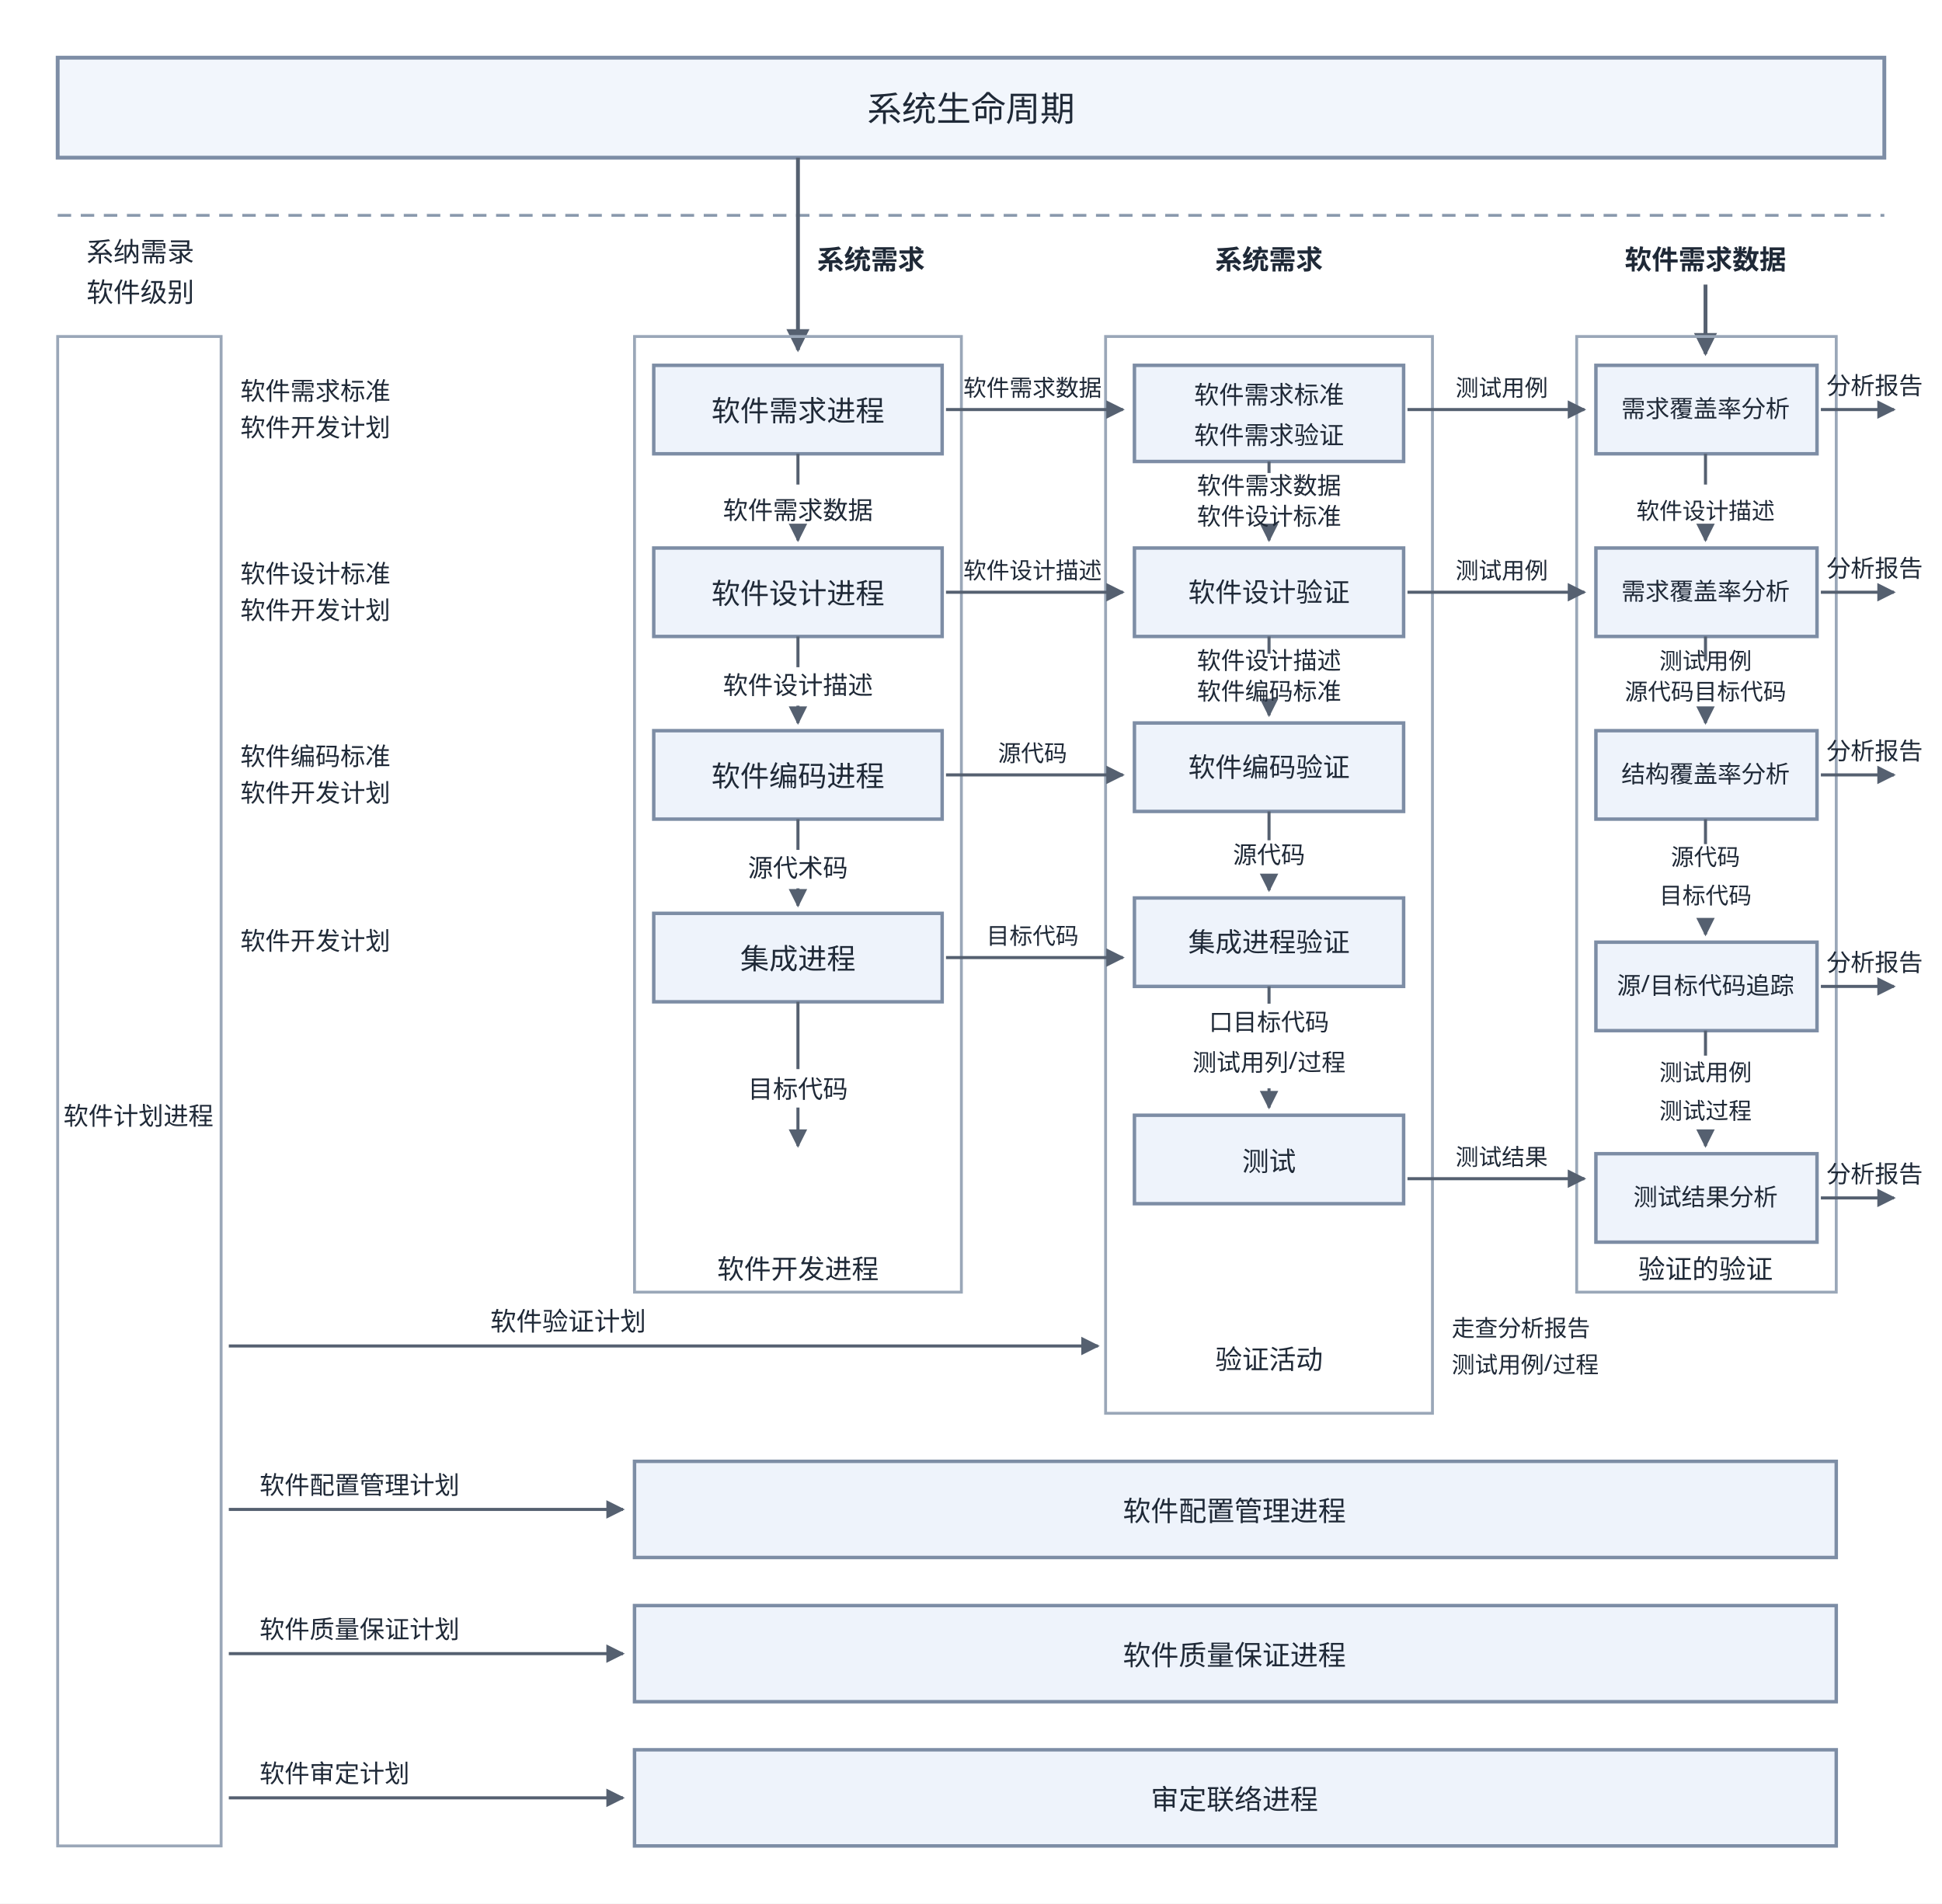
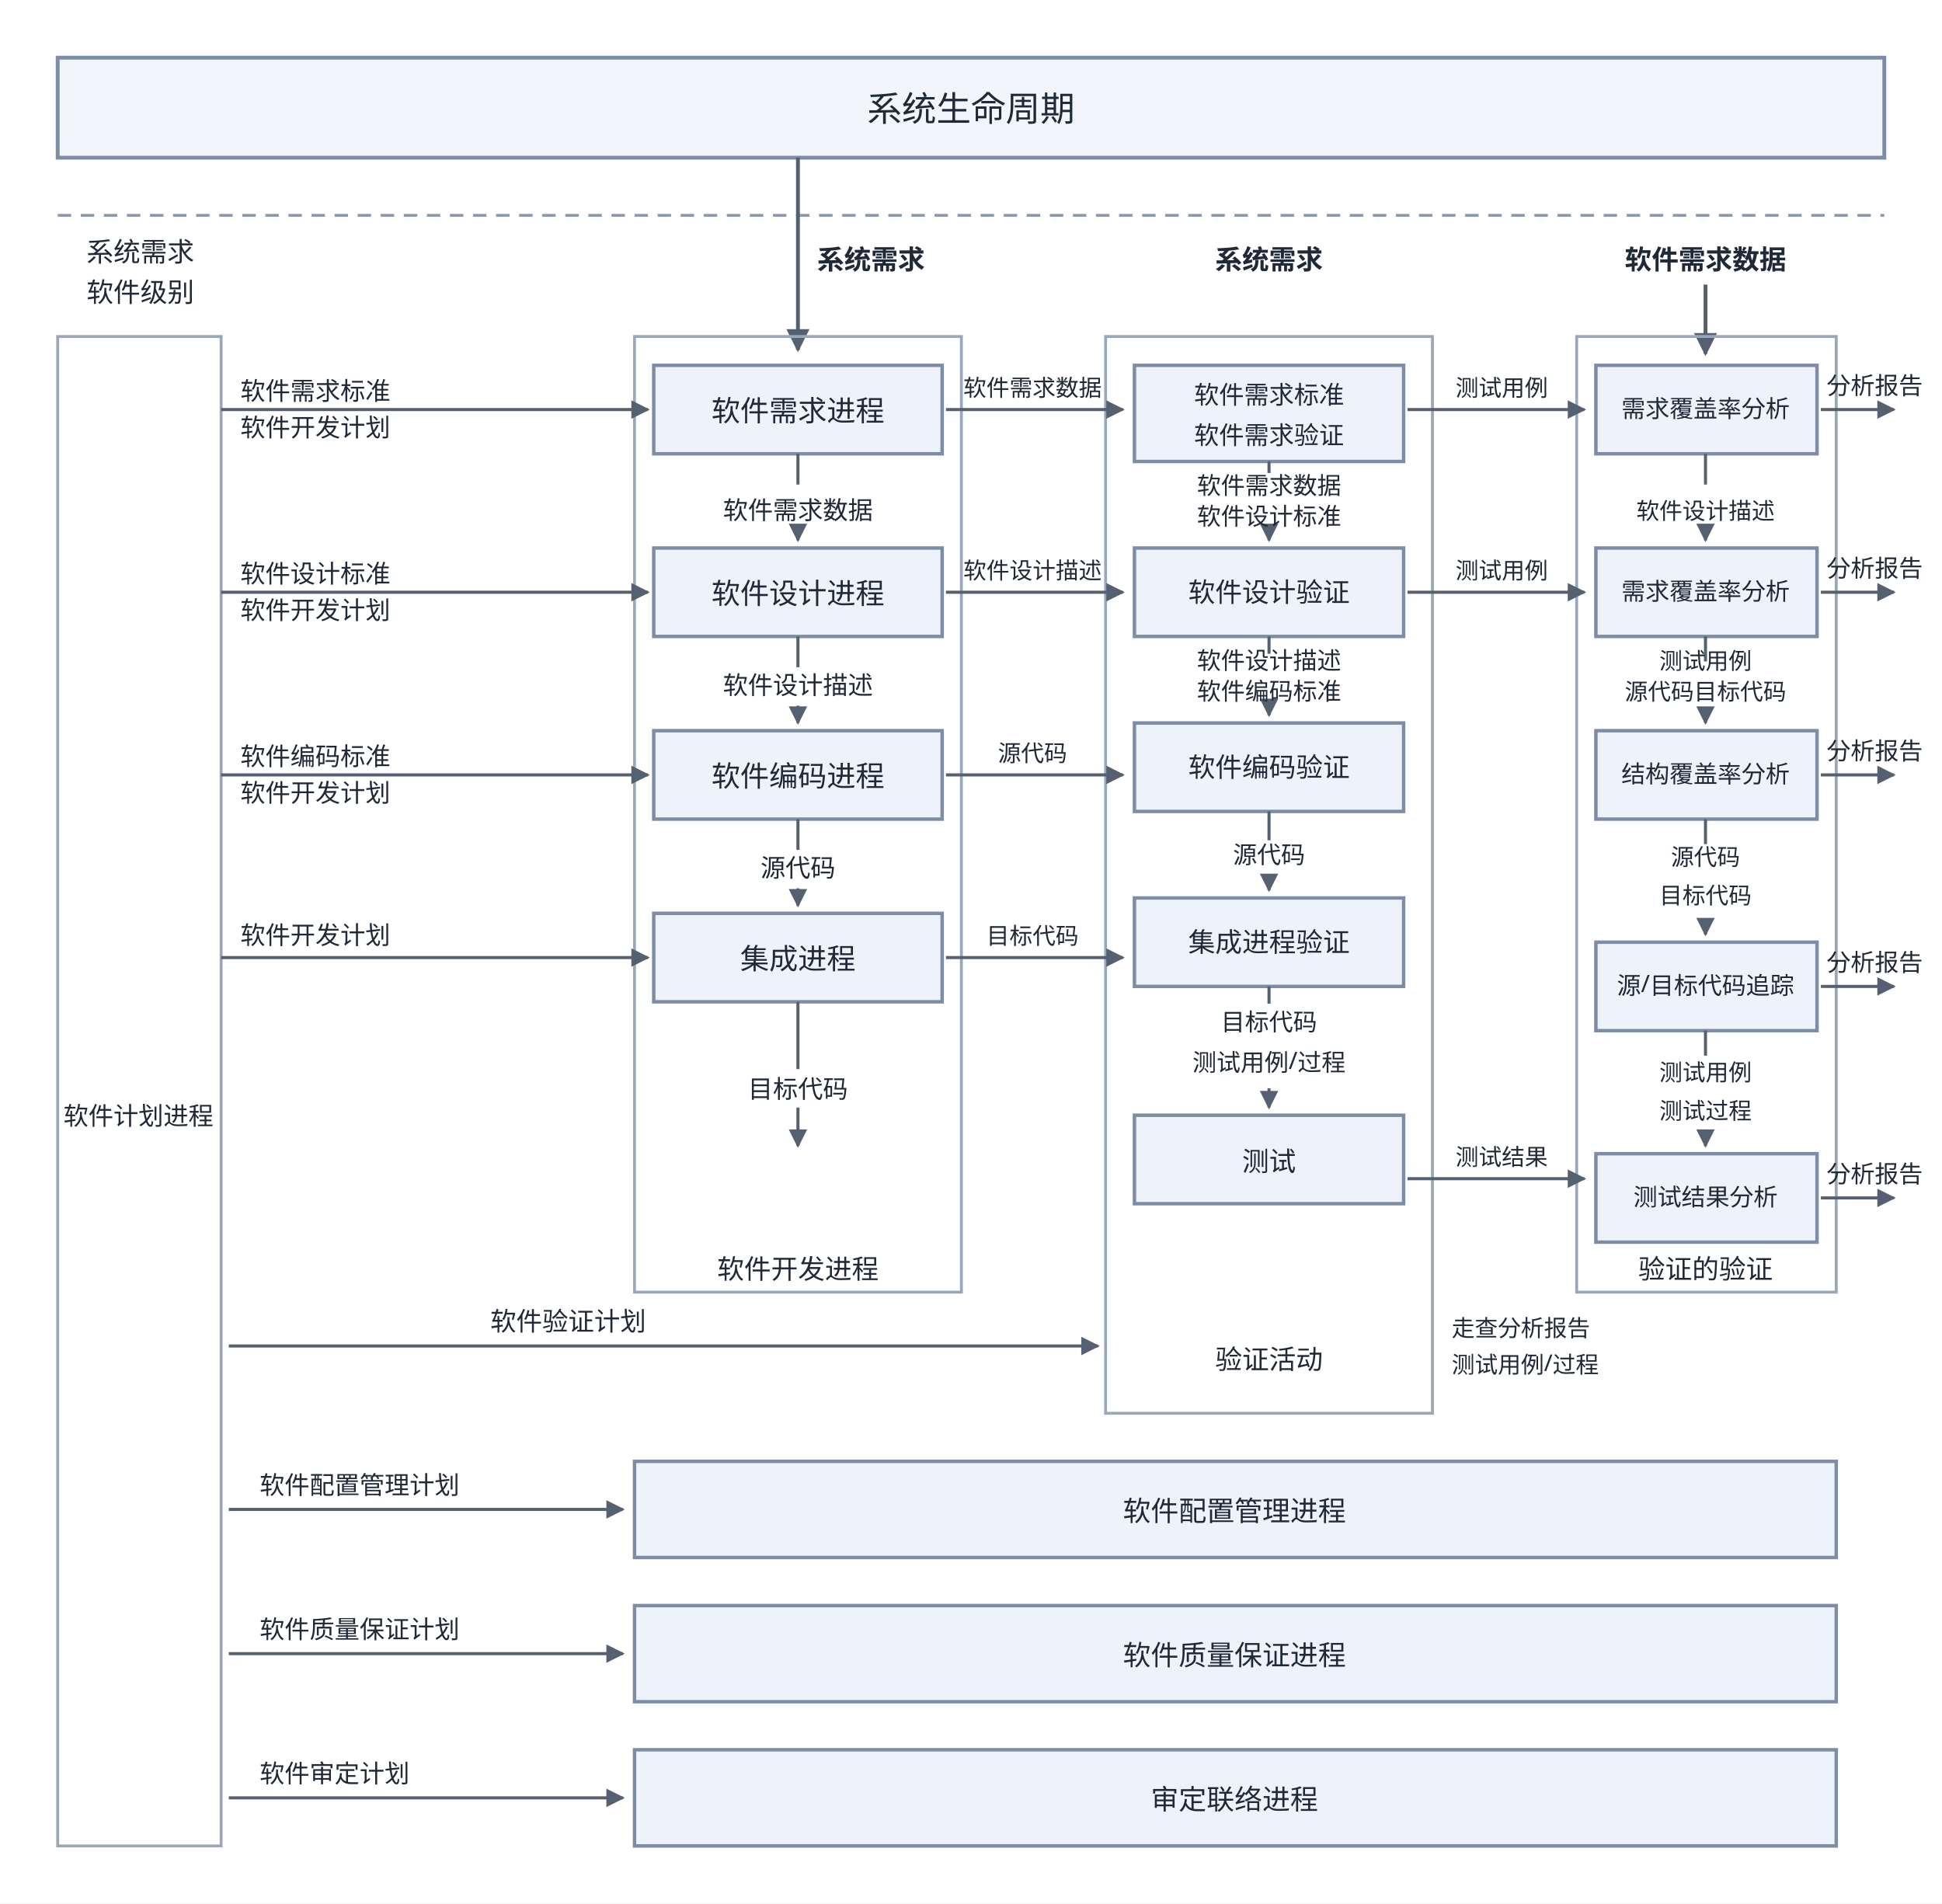
<svg xmlns="http://www.w3.org/2000/svg" width="1010" height="990" viewBox="0 0 1010 990" font-family="sans-serif">
  <rect width="1010" height="990" fill="#ffffff" />
  <defs>
    <marker id="c16" viewBox="0 0 10 10" refX="9" refY="5" markerWidth="6" markerHeight="6" orient="auto">
      <path d="M 0 0 L 10 5 L 0 10 Z" fill="#556070" />
    </marker>
  </defs>
  <rect x="30" y="30" width="950" height="52" fill="#f2f6fc" stroke="#7d8da5" stroke-width="2" />
  <text x="505" y="63" text-anchor="middle" font-size="18" fill="#1f2937">系统生命周期</text>
  <line x1="30" y1="112" x2="980" y2="112" stroke="#8a99ad" stroke-width="1.5" stroke-dasharray="7 5" />
-   <text x="45" y="136" font-size="14" fill="#1f2937">系纳需录</text>
+   <text x="45" y="136" font-size="14" fill="#1f2937">系统需求</text>
  <text x="45" y="157" font-size="14" fill="#1f2937">软件级别</text>
  <text x="425" y="140" font-size="14" font-weight="bold" fill="#1f2937">系统需求</text>
  <text x="660" y="140" text-anchor="middle" font-size="14" font-weight="bold" fill="#1f2937">系统需求</text>
  <text x="887" y="140" text-anchor="middle" font-size="14" font-weight="bold" fill="#1f2937">软件需求数据</text>
  <line x1="415" y1="82" x2="415" y2="182" stroke="#556070" stroke-width="2" marker-end="url(#c16)" />
  <line x1="887" y1="148" x2="887" y2="184" stroke="#556070" stroke-width="2" marker-end="url(#c16)" />
  <g fill="none" stroke="#9aa7b8" stroke-width="1.5">
    <rect x="30" y="175" width="85" height="785" />
    <rect x="330" y="175" width="170" height="497" />
    <rect x="575" y="175" width="170" height="560" />
    <rect x="820" y="175" width="135" height="497" />
  </g>
  <text x="72" y="585" text-anchor="middle" font-size="13" fill="#1f2937">软件计划进程</text>
  <text x="415" y="665" text-anchor="middle" font-size="14" fill="#1f2937">软件开发进程</text>
  <text x="887" y="665" text-anchor="middle" font-size="14" fill="#1f2937">验证的验证</text>
  <g fill="#eef3fb" stroke="#7d8da5" stroke-width="1.8">
    <rect x="340" y="190" width="150" height="46" />
    <rect x="340" y="285" width="150" height="46" />
    <rect x="340" y="380" width="150" height="46" />
    <rect x="340" y="475" width="150" height="46" />
  </g>
  <g font-size="15" fill="#1f2937" text-anchor="middle">
    <text x="415" y="219">软件需求进程</text>
    <text x="415" y="314">软件设计进程</text>
    <text x="415" y="409">软件编码进程</text>
    <text x="415" y="504">集成进程</text>
  </g>
  <g stroke="#556070" stroke-width="1.6" fill="none">
    <line x1="415" y1="236" x2="415" y2="252" />
    <line x1="415" y1="276" x2="415" y2="281" marker-end="url(#c16)" />
    <line x1="415" y1="331" x2="415" y2="347" />
    <line x1="415" y1="367" x2="415" y2="376" marker-end="url(#c16)" />
    <line x1="415" y1="426" x2="415" y2="442" />
    <line x1="415" y1="462" x2="415" y2="471" marker-end="url(#c16)" />
    <line x1="415" y1="521" x2="415" y2="556" />
    <line x1="415" y1="576" x2="415" y2="596" marker-end="url(#c16)" />
  </g>
  <g font-size="13" fill="#1f2937" text-anchor="middle">
    <text x="415" y="270">软件需求数据</text>
    <text x="415" y="361">软件设计描述</text>
-     <text x="415" y="456">源代术码</text>
+     <text x="415" y="456">源代码</text>
    <text x="415" y="571">目标代码</text>
  </g>
  <g fill="#eef3fb" stroke="#7d8da5" stroke-width="1.8">
    <rect x="590" y="190" width="140" height="50" />
    <rect x="590" y="285" width="140" height="46" />
    <rect x="590" y="376" width="140" height="46" />
    <rect x="590" y="467" width="140" height="46" />
    <rect x="590" y="580" width="140" height="46" />
  </g>
  <g font-size="13" fill="#1f2937" text-anchor="middle">
    <text x="660" y="210">软件需求标准</text>
    <text x="660" y="231">软件需求验证</text>
    <text x="660" y="313" font-size="14">软件设计验证</text>
    <text x="660" y="404" font-size="14">软件编码验证</text>
    <text x="660" y="495" font-size="14">集成进程验证</text>
    <text x="660" y="609" font-size="14">测试</text>
  </g>
  <g stroke="#556070" stroke-width="1.6" fill="none">
    <line x1="660" y1="240" x2="660" y2="246" />
    <line x1="660" y1="278" x2="660" y2="281" marker-end="url(#c16)" />
    <line x1="660" y1="331" x2="660" y2="340" />
    <line x1="660" y1="369" x2="660" y2="372" marker-end="url(#c16)" />
    <line x1="660" y1="422" x2="660" y2="437" />
    <line x1="660" y1="458" x2="660" y2="463" marker-end="url(#c16)" />
    <line x1="660" y1="513" x2="660" y2="522" />
    <line x1="660" y1="566" x2="660" y2="576" marker-end="url(#c16)" />
  </g>
  <g font-size="12.5" fill="#1f2937" text-anchor="middle">
    <text x="660" y="257">软件需求数据</text>
    <text x="660" y="273">软件设计标准</text>
    <text x="660" y="348">软件设计描述</text>
    <text x="660" y="364">软件编码标准</text>
    <text x="660" y="449">源代码</text>
-     <text x="660" y="536">口目标代码</text>
-     <text x="660" y="557">测试用列/过程</text>
+     <text x="660" y="536">目标代码</text>
+     <text x="660" y="557">测试用例/过程</text>
  </g>
  <g fill="#eef3fb" stroke="#7d8da5" stroke-width="1.8">
    <rect x="830" y="190" width="115" height="46" />
    <rect x="830" y="285" width="115" height="46" />
    <rect x="830" y="380" width="115" height="46" />
    <rect x="830" y="490" width="115" height="46" />
    <rect x="830" y="600" width="115" height="46" />
  </g>
  <g font-size="12.5" fill="#1f2937" text-anchor="middle">
    <text x="887" y="217">需求覆盖率分析</text>
    <text x="887" y="312">需求覆盖率分析</text>
    <text x="887" y="407">结构覆盖率分析</text>
    <text x="887" y="517">源/目标代码追踪</text>
    <text x="887" y="627">测试结果分析</text>
  </g>
  <g stroke="#556070" stroke-width="1.6" fill="none">
    <line x1="887" y1="236" x2="887" y2="252" />
    <line x1="887" y1="276" x2="887" y2="281" marker-end="url(#c16)" />
    <line x1="887" y1="331" x2="887" y2="344" />
    <line x1="887" y1="369" x2="887" y2="376" marker-end="url(#c16)" />
    <line x1="887" y1="426" x2="887" y2="439" />
    <line x1="887" y1="478" x2="887" y2="486" marker-end="url(#c16)" />
    <line x1="887" y1="536" x2="887" y2="549" />
    <line x1="887" y1="588" x2="887" y2="596" marker-end="url(#c16)" />
  </g>
  <g font-size="12" fill="#1f2937" text-anchor="middle">
    <text x="887" y="270">软件设计描述</text>
    <text x="887" y="348">测试用例</text>
    <text x="887" y="364">源代码目标代码</text>
    <text x="887" y="450">源代码</text>
    <text x="887" y="470">目标代码</text>
    <text x="887" y="562">测试用例</text>
    <text x="887" y="582">测试过程</text>
  </g>
  <g stroke="#556070" stroke-width="1.6" fill="none">
    <line x1="492" y1="213" x2="584" y2="213" marker-end="url(#c16)" />
    <line x1="492" y1="308" x2="584" y2="308" marker-end="url(#c16)" />
    <line x1="492" y1="403" x2="584" y2="403" marker-end="url(#c16)" />
    <line x1="492" y1="498" x2="584" y2="498" marker-end="url(#c16)" />
  </g>
  <g font-size="12" fill="#1f2937" text-anchor="middle">
    <text x="537" y="206">软件需求数据</text>
    <text x="537" y="301">软件设计描述</text>
    <text x="537" y="396">源代码</text>
    <text x="537" y="491">目标代码</text>
  </g>
  <g stroke="#556070" stroke-width="1.6" fill="none">
    <line x1="732" y1="213" x2="824" y2="213" marker-end="url(#c16)" />
    <line x1="732" y1="308" x2="824" y2="308" marker-end="url(#c16)" />
    <line x1="732" y1="613" x2="824" y2="613" marker-end="url(#c16)" />
  </g>
  <g font-size="12" fill="#1f2937" text-anchor="middle">
    <text x="781" y="206">测试用例</text>
    <text x="781" y="301">测试用例</text>
    <text x="781" y="606">测试结果</text>
  </g>
  <g stroke="#556070" stroke-width="1.6" fill="none">
    <line x1="947" y1="213" x2="985" y2="213" marker-end="url(#c16)" />
    <line x1="947" y1="308" x2="985" y2="308" marker-end="url(#c16)" />
    <line x1="947" y1="403" x2="985" y2="403" marker-end="url(#c16)" />
    <line x1="947" y1="513" x2="985" y2="513" marker-end="url(#c16)" />
    <line x1="947" y1="623" x2="985" y2="623" marker-end="url(#c16)" />
  </g>
  <g font-size="12.5" fill="#1f2937">
    <text x="950" y="205">分析报告</text>
    <text x="950" y="300">分析报告</text>
    <text x="950" y="395">分析报告</text>
    <text x="950" y="505">分析报告</text>
    <text x="950" y="615">分析报告</text>
  </g>
  <text x="660" y="712" text-anchor="middle" font-size="14" fill="#1f2937">验证活动</text>
  <line x1="119" y1="700" x2="571" y2="700" stroke="#556070" stroke-width="1.6" marker-end="url(#c16)" />
  <text x="255" y="692" font-size="13.5" fill="#1f2937">软件验证计划</text>
  <text x="755" y="695" font-size="12" fill="#1f2937">走查分析报告</text>
  <text x="755" y="714" font-size="12" fill="#1f2937">测试用例/过程</text>
  <g fill="#eef3fb" stroke="#7d8da5" stroke-width="1.8">
    <rect x="330" y="760" width="625" height="50" />
    <rect x="330" y="835" width="625" height="50" />
    <rect x="330" y="910" width="625" height="50" />
  </g>
  <g font-size="14.5" fill="#1f2937" text-anchor="middle">
    <text x="642" y="791">软件配置管理进程</text>
    <text x="642" y="866">软件质量保证进程</text>
    <text x="642" y="941">审定联络进程</text>
  </g>
  <g stroke="#556070" stroke-width="1.6" fill="none">
    <line x1="119" y1="785" x2="324" y2="785" marker-end="url(#c16)" />
    <line x1="119" y1="860" x2="324" y2="860" marker-end="url(#c16)" />
    <line x1="119" y1="935" x2="324" y2="935" marker-end="url(#c16)" />
  </g>
  <g font-size="13" fill="#1f2937">
    <text x="135" y="777">软件配置管理计划</text>
    <text x="135" y="852">软件质量保证计划</text>
    <text x="135" y="927">软件审定计划</text>
  </g>
+   <g stroke="#556070" stroke-width="1.6" fill="none" marker-end="url(#c16)">
+     <line x1="115" y1="213" x2="337" y2="213" />
+     <line x1="115" y1="308" x2="337" y2="308" />
+     <line x1="115" y1="403" x2="337" y2="403" />
+     <line x1="115" y1="498" x2="337" y2="498" />
+   </g>
  <g font-size="13" fill="#1f2937">
    <text x="125" y="208">软件需求标准</text>
    <text x="125" y="227">软件开发计划</text>
    <text x="125" y="303">软件设计标准</text>
    <text x="125" y="322">软件开发计划</text>
    <text x="125" y="398">软件编码标准</text>
    <text x="125" y="417">软件开发计划</text>
-     <text x="125" y="494">软件开发计划</text>
+     <text x="125" y="491">软件开发计划</text>
  </g>
</svg>
